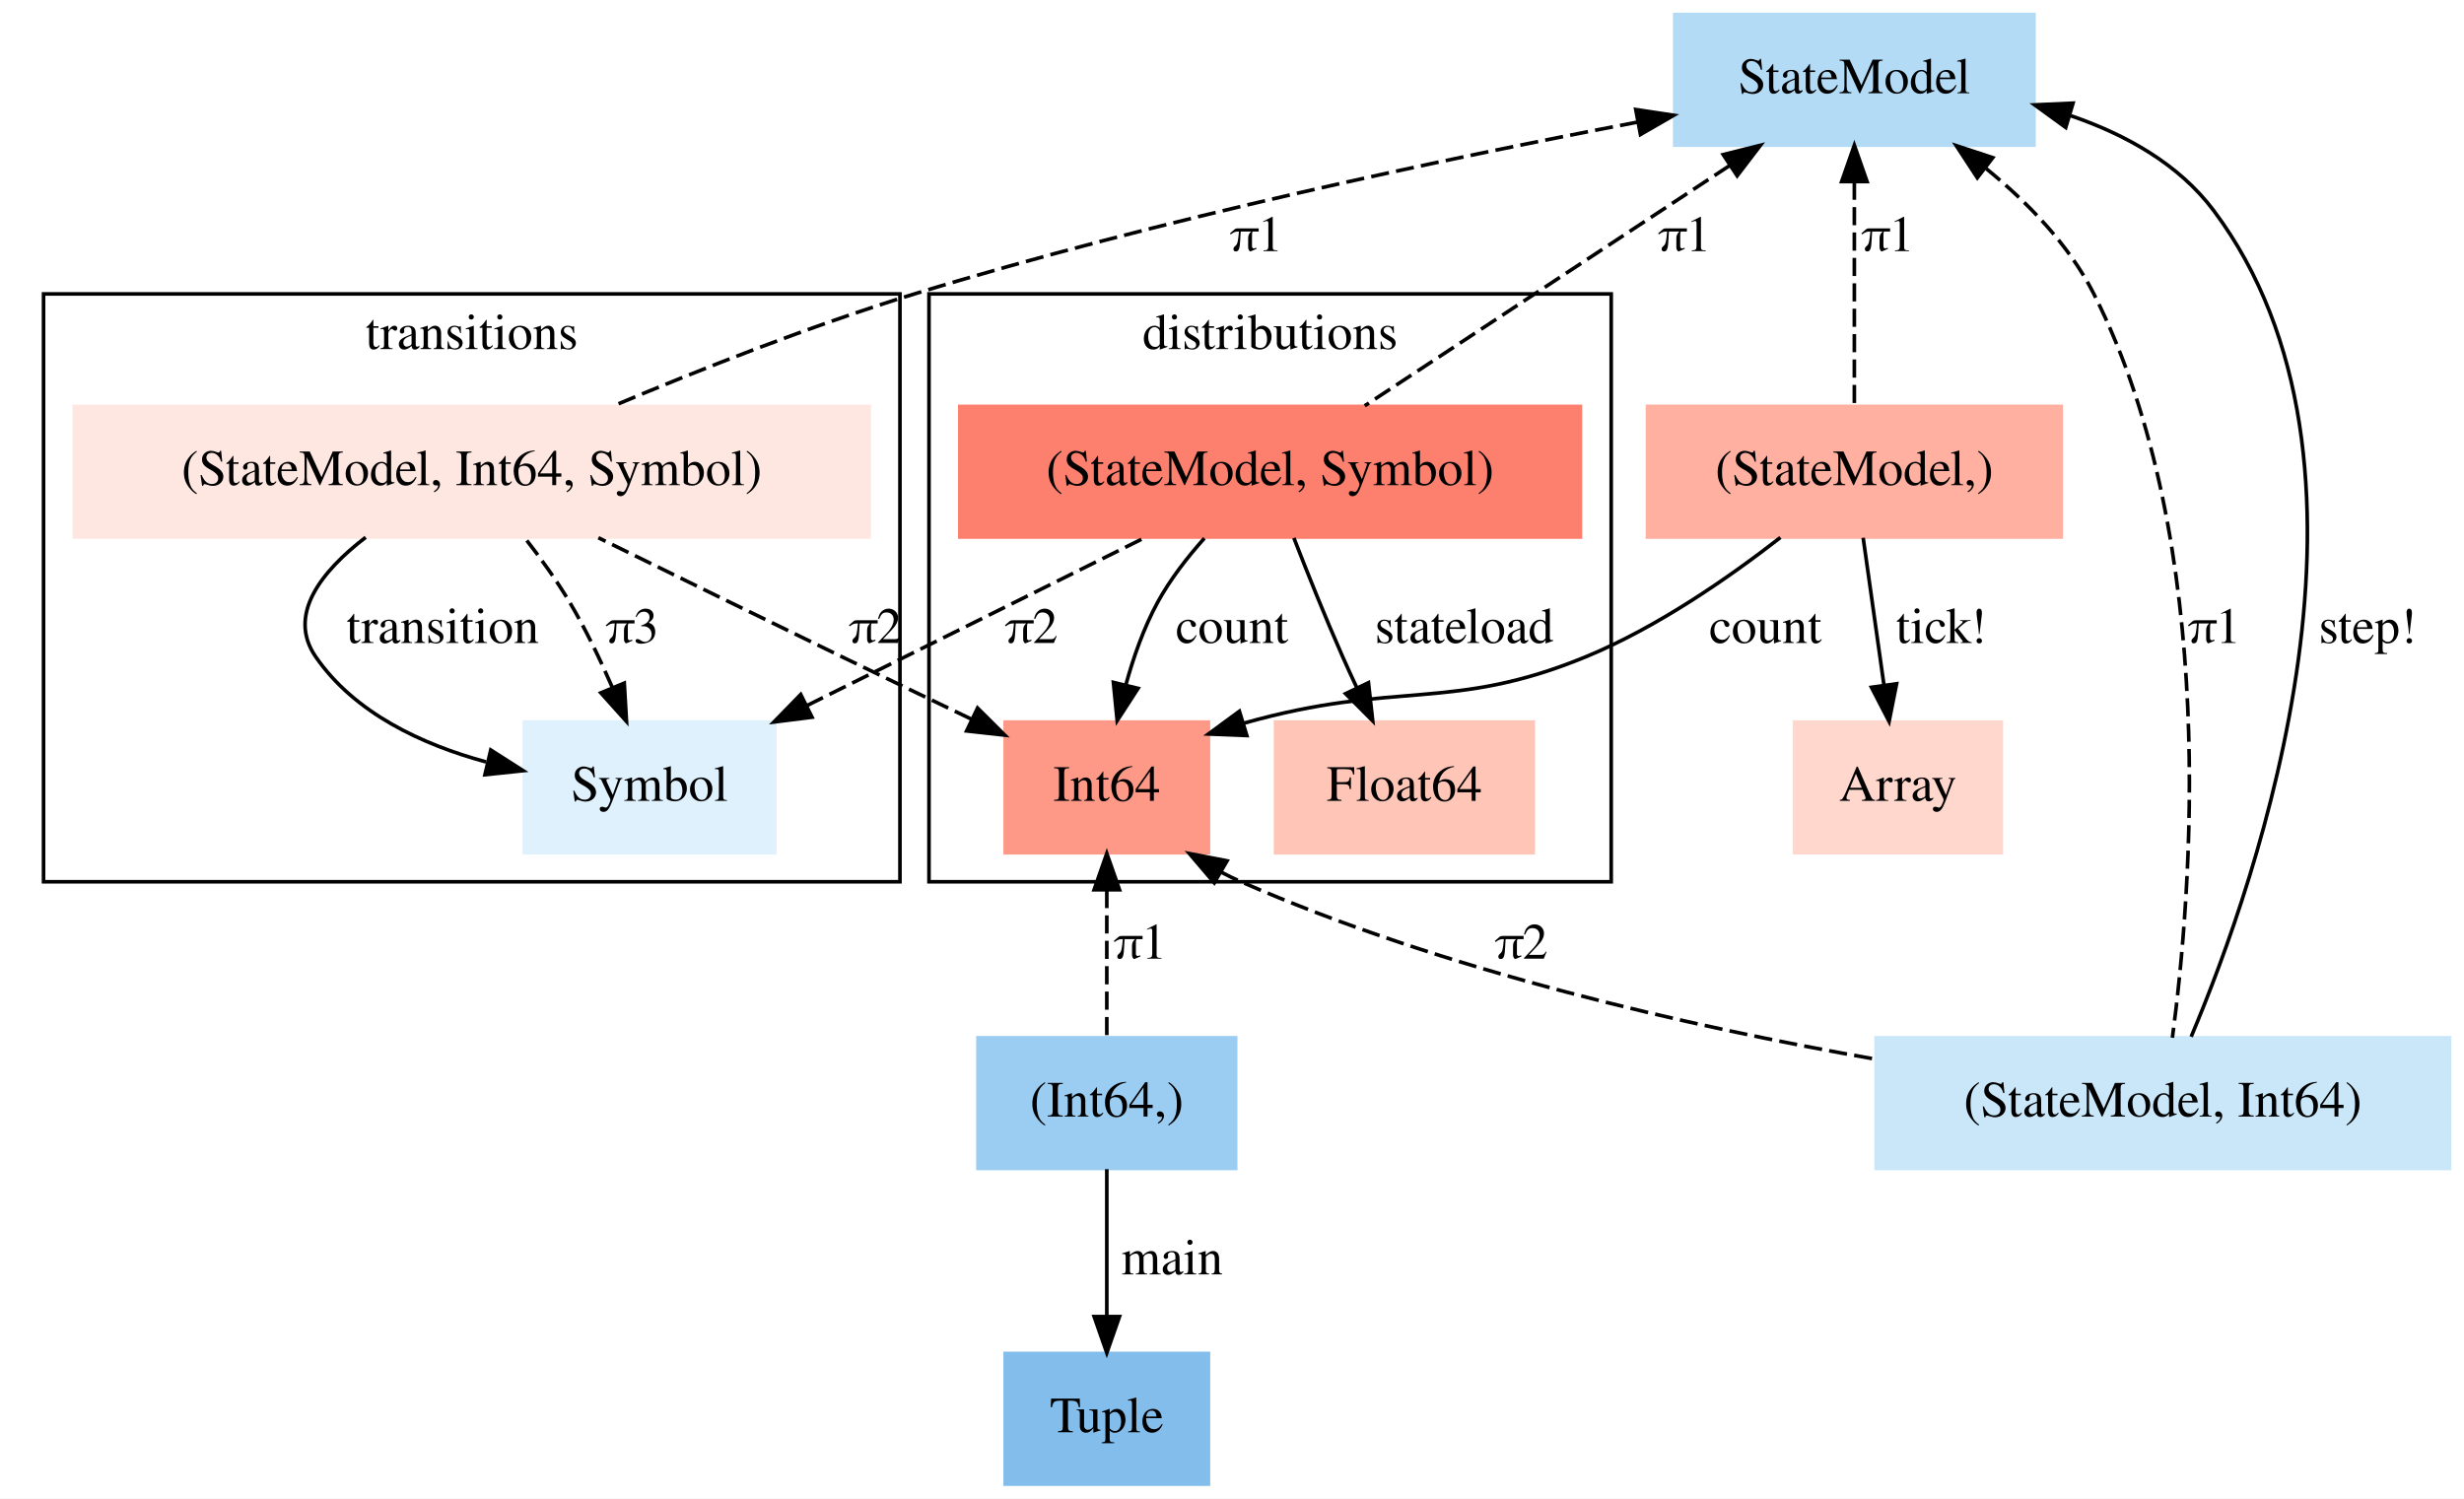
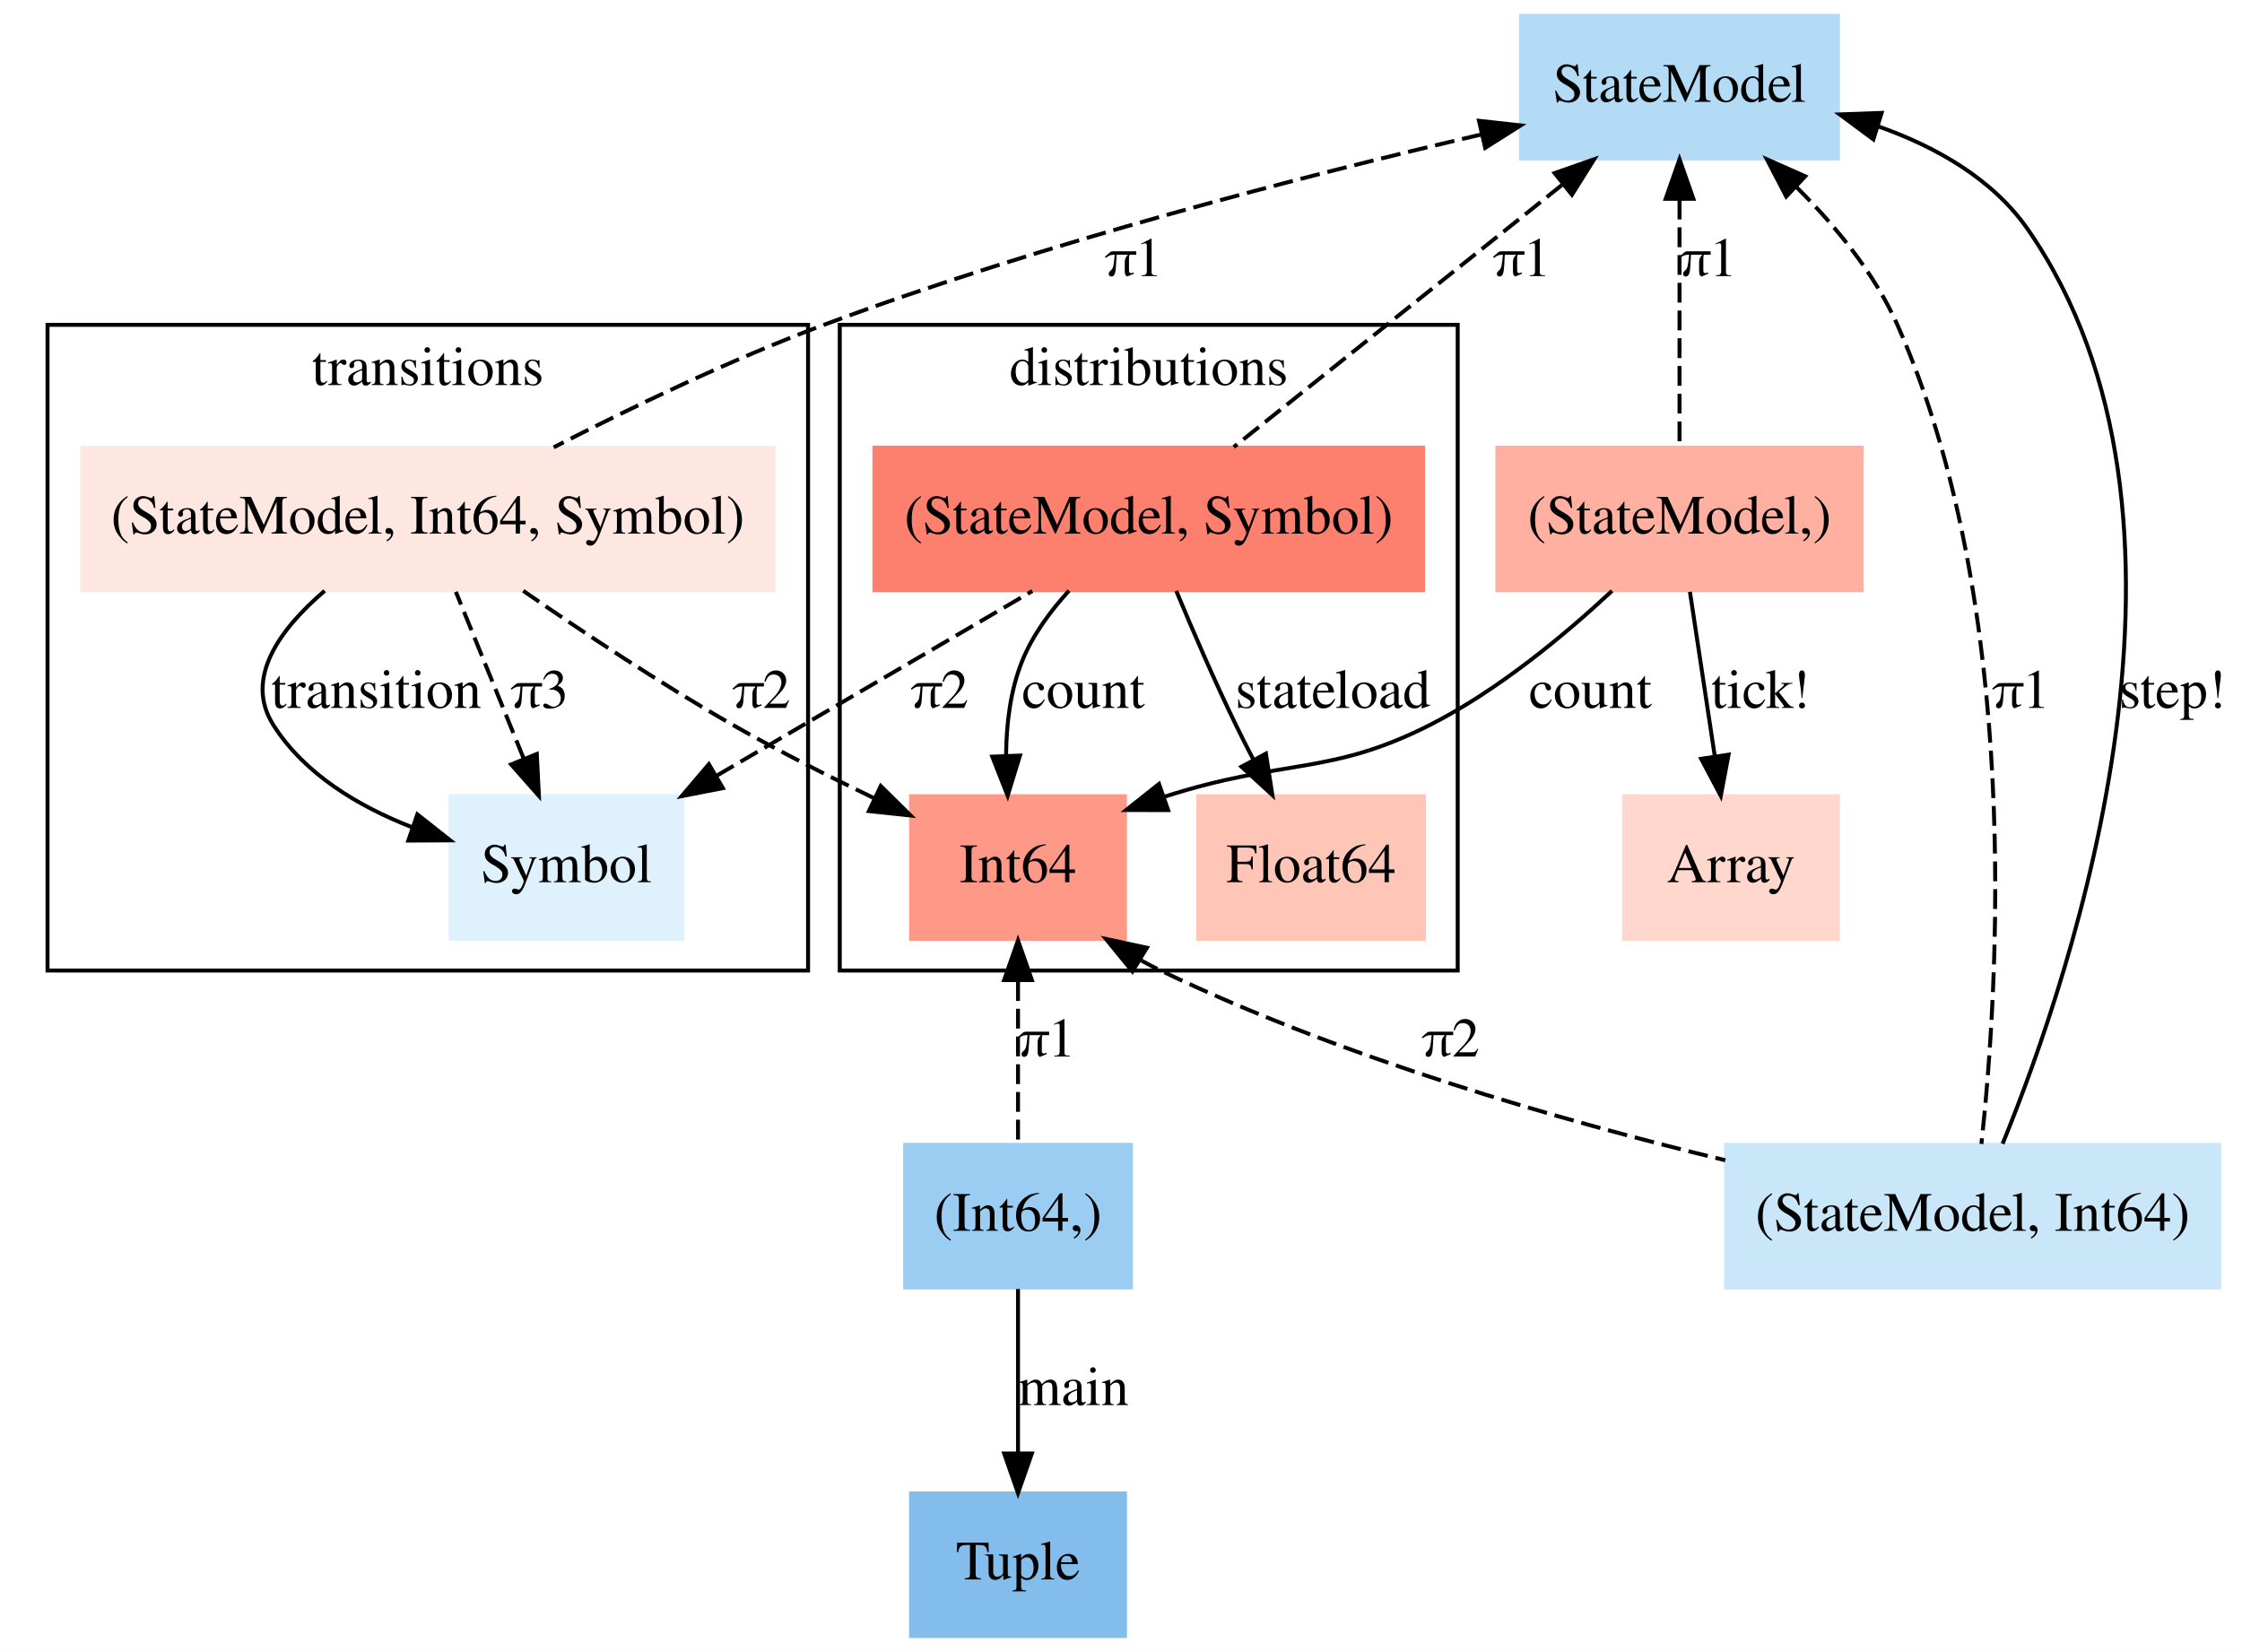
- <svg xmlns="http://www.w3.org/2000/svg" width="679pt" height="413pt" viewBox="0.00 0.00 679.00 413.00">
-   <g id="graph0" class="graph" transform="scale(1 1) rotate(0) translate(4 409)">
-     <polygon fill="white" stroke="none" points="-4,4 -4,-409 675,-409 675,4 -4,4" />
+ <svg xmlns="http://www.w3.org/2000/svg" width="566pt" height="417pt" viewBox="0.00 0.00 566.00 417.00">
+   <g id="graph0" class="graph" transform="scale(1 1) rotate(0) translate(4 413)">
+     <polygon fill="white" stroke="none" points="-4,4 -4,-413 562,-413 562,4 -4,4" />
    <g id="clust1" class="cluster">
-       <polygon fill="none" stroke="black" points="8,-166 8,-328 244,-328 244,-166 8,-166" />
-       <text text-anchor="middle" x="126" y="-312.8" font-family="Times,serif" font-size="14.00">transitions</text>
+       <polygon fill="none" stroke="black" points="8,-168 8,-331 200,-331 200,-168 8,-168" />
+       <text text-anchor="middle" x="104" y="-315.8" font-family="Times,serif" font-size="14.00">transitions</text>
    </g>
    <g id="clust2" class="cluster">
-       <polygon fill="none" stroke="black" points="252,-166 252,-328 440,-328 440,-166 252,-166" />
-       <text text-anchor="middle" x="346" y="-312.8" font-family="Times,serif" font-size="14.00">distributions</text>
+       <polygon fill="none" stroke="black" points="208,-168 208,-331 364,-331 364,-168 208,-168" />
+       <text text-anchor="middle" x="286" y="-315.8" font-family="Times,serif" font-size="14.00">distributions</text>
    </g>
    <g id="node1" class="node">
-       <polygon fill="#ffb0a0" stroke="#ffb0a0" points="564,-297 450,-297 450,-261 564,-261 564,-297" />
-       <text text-anchor="middle" x="507" y="-275.3" font-family="Times,serif" font-size="14.00">(StateModel,)</text>
+       <polygon fill="#ffb0a0" stroke="#ffb0a0" points="466,-300 374,-300 374,-264 466,-264 466,-300" />
+       <text text-anchor="middle" x="420" y="-278.3" font-family="Times,serif" font-size="14.00">(StateModel,)</text>
    </g>
    <g id="node2" class="node">
-       <polygon fill="#ffd7cd" stroke="#ffd7cd" points="547.5,-210 490.5,-210 490.5,-174 547.5,-174 547.5,-210" />
-       <text text-anchor="middle" x="519" y="-188.3" font-family="Times,serif" font-size="14.00">Array</text>
+       <polygon fill="#ffd7cd" stroke="#ffd7cd" points="460,-212 406,-212 406,-176 460,-176 460,-212" />
+       <text text-anchor="middle" x="433" y="-190.3" font-family="Times,serif" font-size="14.00">Array</text>
    </g>
    <g id="edge8" class="edge">
-       <path fill="none" stroke="black" d="M509.428,-260.799C511.071,-249.163 513.276,-233.548 515.155,-220.237" />
-       <polygon fill="black" stroke="black" points="518.643,-220.567 516.575,-210.175 511.712,-219.588 518.643,-220.567" />
-       <text text-anchor="middle" x="531" y="-231.8" font-family="Times,serif" font-size="14.00">tick!</text>
+       <path fill="none" stroke="black" d="M422.631,-263.597C424.422,-251.746 426.83,-235.817 428.875,-222.292" />
+       <polygon fill="black" stroke="black" points="432.383,-222.495 430.418,-212.084 425.462,-221.449 432.383,-222.495" />
+       <text text-anchor="middle" x="440.5" y="-234.3" font-family="Times,serif" font-size="14.00">tick!</text>
    </g>
    <g id="node10" class="node">
-       <polygon fill="#ff9987" stroke="#ff9987" points="329,-210 273,-210 273,-174 329,-174 329,-210" />
-       <text text-anchor="middle" x="301" y="-188.3" font-family="Times,serif" font-size="14.00">Int64</text>
+       <polygon fill="#ff9987" stroke="#ff9987" points="280,-212 226,-212 226,-176 280,-176 280,-212" />
+       <text text-anchor="middle" x="253" y="-190.3" font-family="Times,serif" font-size="14.00">Int64</text>
    </g>
    <g id="edge7" class="edge">
-       <path fill="none" stroke="black" d="M486.628,-260.877C472.453,-249.841 452.641,-236.09 433,-228 395.982,-212.752 381.016,-221.634 338.762,-209.701" />
-       <polygon fill="black" stroke="black" points="339.587,-206.293 329,-206.72 337.542,-212.988 339.587,-206.293" />
-       <text text-anchor="middle" x="482.5" y="-231.8" font-family="Times,serif" font-size="14.00">count</text>
+       <path fill="none" stroke="black" d="M402.961,-263.841C391.025,-252.718 374.191,-238.725 357,-230 331.626,-217.122 320.439,-221.655 289.929,-211.868" />
+       <polygon fill="black" stroke="black" points="290.892,-208.497 280.298,-208.521 288.594,-215.11 290.892,-208.497" />
+       <text text-anchor="middle" x="397.5" y="-234.3" font-family="Times,serif" font-size="14.00">count</text>
    </g>
    <g id="node3" class="node">
-       <polygon fill="#c9e7f9" stroke="#c9e7f9" points="671,-123 513,-123 513,-87 671,-87 671,-123" />
-       <text text-anchor="middle" x="592" y="-101.3" font-family="Times,serif" font-size="14.00">(StateModel, Int64)</text>
+       <polygon fill="#c9e7f9" stroke="#c9e7f9" points="556.25,-124 431.75,-124 431.75,-88 556.25,-88 556.25,-124" />
+       <text text-anchor="middle" x="494" y="-102.3" font-family="Times,serif" font-size="14.00">(StateModel, Int64)</text>
    </g>
    <g id="node4" class="node">
-       <polygon fill="#b3dbf6" stroke="#b3dbf6" points="556.5,-405 457.5,-405 457.5,-369 556.5,-369 556.5,-405" />
-       <text text-anchor="middle" x="507" y="-383.3" font-family="Times,serif" font-size="14.00">StateModel</text>
+       <polygon fill="#b3dbf6" stroke="#b3dbf6" points="460,-409 380,-409 380,-373 460,-373 460,-409" />
+       <text text-anchor="middle" x="420" y="-387.3" font-family="Times,serif" font-size="14.00">StateModel</text>
    </g>
    <g id="edge11" class="edge">
-       <path fill="none" stroke="black" d="M599.816,-123.292C618.091,-166.61 658.257,-281.286 606,-351 596.403,-363.803 581.749,-371.942 566.633,-377.109" />
-       <polygon fill="black" stroke="black" points="565.255,-373.868 556.682,-380.094 567.266,-380.573 565.255,-373.868" />
-       <text text-anchor="middle" x="648.5" y="-231.8" font-family="Times,serif" font-size="14.00">step!</text>
+       <path fill="none" stroke="black" d="M501.564,-124.267C519.256,-167.566 558.18,-282.48 508,-355 499.098,-367.866 484.655,-376.003 470.021,-381.149" />
+       <polygon fill="black" stroke="black" points="468.949,-377.816 460.432,-384.118 471.02,-384.503 468.949,-377.816" />
+       <text text-anchor="middle" x="544.5" y="-234.3" font-family="Times,serif" font-size="14.00">step!</text>
    </g>
    <g id="edge13" class="edge">
-       <path fill="none" stroke="black" stroke-dasharray="5,2" d="M507,-358.931C507,-339.554 507,-314.042 507,-297.341" />
-       <polygon fill="black" stroke="black" points="503.5,-358.969 507,-368.969 510.5,-358.969 503.5,-358.969" />
-       <text text-anchor="middle" x="516.5" y="-339.8" font-family="Times,serif" font-size="14.00">π1</text>
+       <path fill="none" stroke="black" stroke-dasharray="5,2" d="M420,-362.611C420,-342.921 420,-316.981 420,-300.149" />
+       <polygon fill="black" stroke="black" points="416.5,-362.809 420,-372.809 423.5,-362.809 416.5,-362.809" />
+       <text text-anchor="middle" x="427.5" y="-343.3" font-family="Times,serif" font-size="14.00">π1</text>
    </g>
    <g id="edge15" class="edge">
-       <path fill="none" stroke="black" stroke-dasharray="5,2" d="M543.35,-362.517C554.786,-353.203 566.195,-341.477 573,-328 607.959,-258.767 599.813,-161.805 594.638,-123.016" />
-       <polygon fill="black" stroke="black" points="540.885,-359.997 535.085,-368.863 545.148,-365.55 540.885,-359.997" />
-       <text text-anchor="middle" x="606.5" y="-231.8" font-family="Times,serif" font-size="14.00">π1</text>
+       <path fill="none" stroke="black" stroke-dasharray="5,2" d="M449.476,-365.81C459.301,-356.075 469.209,-344.057 475,-331 506.648,-259.647 500.443,-163.064 496.213,-124.224" />
+       <polygon fill="black" stroke="black" points="446.94,-363.39 442.049,-372.789 451.734,-368.492 446.94,-363.39" />
+       <text text-anchor="middle" x="506.5" y="-234.3" font-family="Times,serif" font-size="14.00">π1</text>
    </g>
    <g id="node7" class="node">
-       <polygon fill="#ffe7e1" stroke="#ffe7e1" points="235.5,-297 16.5,-297 16.5,-261 235.5,-261 235.5,-297" />
-       <text text-anchor="middle" x="126" y="-275.3" font-family="Times,serif" font-size="14.00">(StateModel, Int64, Symbol)</text>
+       <polygon fill="#ffe7e1" stroke="#ffe7e1" points="191.25,-300 16.75,-300 16.75,-264 191.25,-264 191.25,-300" />
+       <text text-anchor="middle" x="104" y="-278.3" font-family="Times,serif" font-size="14.00">(StateModel, Int64, Symbol)</text>
    </g>
    <g id="edge14" class="edge">
-       <path fill="none" stroke="black" stroke-dasharray="5,2" d="M447.338,-375.36C394.399,-365.277 315.253,-348.625 248,-328 219.602,-319.291 188.454,-306.988 164.739,-297.018" />
-       <polygon fill="black" stroke="black" points="446.762,-378.813 457.237,-377.227 448.059,-371.934 446.762,-378.813" />
-       <text text-anchor="middle" x="342.5" y="-339.8" font-family="Times,serif" font-size="14.00">π1</text>
+       <path fill="none" stroke="black" stroke-dasharray="5,2" d="M369.963,-379.05C325.659,-368.717 259.584,-351.737 204,-331 180.544,-322.249 155.124,-310.008 135.782,-300.078" />
+       <polygon fill="black" stroke="black" points="369.374,-382.506 379.905,-381.343 370.947,-375.685 369.374,-382.506" />
+       <text text-anchor="middle" x="282.5" y="-343.3" font-family="Times,serif" font-size="14.00">π1</text>
    </g>
    <g id="node9" class="node">
-       <polygon fill="#fd806e" stroke="#fd806e" points="431.5,-297 260.5,-297 260.5,-261 431.5,-261 431.5,-297" />
-       <text text-anchor="middle" x="346" y="-275.3" font-family="Times,serif" font-size="14.00">(StateModel, Symbol)</text>
+       <polygon fill="#fd806e" stroke="#fd806e" points="355.25,-300 216.75,-300 216.75,-264 355.25,-264 355.25,-300" />
+       <text text-anchor="middle" x="286" y="-278.3" font-family="Times,serif" font-size="14.00">(StateModel, Symbol)</text>
    </g>
    <g id="edge12" class="edge">
-       <path fill="none" stroke="black" stroke-dasharray="5,2" d="M472.624,-363.367C442.514,-343.544 399.413,-315.166 372.07,-297.164" />
-       <polygon fill="black" stroke="black" points="470.856,-366.394 481.133,-368.969 474.705,-360.547 470.856,-366.394" />
-       <text text-anchor="middle" x="460.5" y="-339.8" font-family="Times,serif" font-size="14.00">π1</text>
+       <path fill="none" stroke="black" stroke-dasharray="5,2" d="M390.39,-366.356C365.301,-346.322 329.922,-318.072 307.476,-300.149" />
+       <polygon fill="black" stroke="black" points="388.472,-369.304 398.471,-372.809 392.84,-363.834 388.472,-369.304" />
+       <text text-anchor="middle" x="380.5" y="-343.3" font-family="Times,serif" font-size="14.00">π1</text>
    </g>
    <g id="node5" class="node">
-       <polygon fill="#9bcdf2" stroke="#9bcdf2" points="336.5,-123 265.5,-123 265.5,-87 336.5,-87 336.5,-123" />
-       <text text-anchor="middle" x="301" y="-101.3" font-family="Times,serif" font-size="14.00">(Int64,)</text>
+       <polygon fill="#9bcdf2" stroke="#9bcdf2" points="281.5,-124 224.5,-124 224.5,-88 281.5,-88 281.5,-124" />
+       <text text-anchor="middle" x="253" y="-102.3" font-family="Times,serif" font-size="14.00">(Int64,)</text>
    </g>
    <g id="node6" class="node">
-       <polygon fill="#82bdec" stroke="#82bdec" points="329,-36 273,-36 273,-0 329,-0 329,-36" />
-       <text text-anchor="middle" x="301" y="-14.3" font-family="Times,serif" font-size="14.00">Tuple</text>
+       <polygon fill="#82bdec" stroke="#82bdec" points="280,-36 226,-36 226,-0 280,-0 280,-36" />
+       <text text-anchor="middle" x="253" y="-14.3" font-family="Times,serif" font-size="14.00">Tuple</text>
    </g>
    <g id="edge16" class="edge">
-       <path fill="none" stroke="black" d="M301,-86.799C301,-75.163 301,-59.548 301,-46.237" />
-       <polygon fill="black" stroke="black" points="304.5,-46.175 301,-36.175 297.5,-46.175 304.5,-46.175" />
-       <text text-anchor="middle" x="319" y="-57.8" font-family="Times,serif" font-size="14.00">main</text>
+       <path fill="none" stroke="black" d="M253,-87.597C253,-75.746 253,-59.817 253,-46.292" />
+       <polygon fill="black" stroke="black" points="256.5,-46.084 253,-36.084 249.5,-46.084 256.5,-46.084" />
+       <text text-anchor="middle" x="267" y="-58.3" font-family="Times,serif" font-size="14.00">main</text>
    </g>
    <g id="node8" class="node">
-       <polygon fill="#dff1fc" stroke="#dff1fc" points="209.5,-210 140.5,-210 140.5,-174 209.5,-174 209.5,-210" />
-       <text text-anchor="middle" x="175" y="-188.3" font-family="Times,serif" font-size="14.00">Symbol</text>
+       <polygon fill="#dff1fc" stroke="#dff1fc" points="168.25,-212 109.75,-212 109.75,-176 168.25,-176 168.25,-212" />
+       <text text-anchor="middle" x="139" y="-190.3" font-family="Times,serif" font-size="14.00">Symbol</text>
    </g>
    <g id="edge1" class="edge">
-       <path fill="none" stroke="black" d="M96.768,-260.924C84.621,-251.589 75.006,-239.594 83,-228 93.704,-212.476 112.273,-203.832 129.938,-199.021" />
-       <polygon fill="black" stroke="black" points="131.238,-202.31 140.168,-196.609 129.632,-195.497 131.238,-202.31" />
-       <text text-anchor="middle" x="118" y="-231.8" font-family="Times,serif" font-size="14.00">transition</text>
+       <path fill="none" stroke="black" d="M77.959,-263.851C66.67,-254.207 57.546,-241.771 65,-230 72.892,-217.536 86.551,-209.426 100.003,-204.187" />
+       <polygon fill="black" stroke="black" points="101.358,-207.422 109.675,-200.859 99.081,-200.803 101.358,-207.422" />
+       <text text-anchor="middle" x="91" y="-234.3" font-family="Times,serif" font-size="14.00">transition</text>
    </g>
    <g id="edge10" class="edge">
-       <path fill="none" stroke="black" stroke-dasharray="5,2" d="M164.742,-219.548C161.37,-227.302 157.357,-235.661 153,-243 149.396,-249.071 144.895,-255.299 140.607,-260.786" />
-       <polygon fill="black" stroke="black" points="168.033,-220.749 168.648,-210.172 161.572,-218.057 168.033,-220.749" />
-       <text text-anchor="middle" x="170.5" y="-231.8" font-family="Times,serif" font-size="14.00">π3</text>
+       <path fill="none" stroke="black" stroke-dasharray="5,2" d="M128.219,-221.491C122.646,-235.184 116.001,-251.511 111.083,-263.597" />
+       <polygon fill="black" stroke="black" points="131.519,-222.666 132.047,-212.084 125.036,-220.027 131.519,-222.666" />
+       <text text-anchor="middle" x="132.5" y="-234.3" font-family="Times,serif" font-size="14.00">π3</text>
    </g>
    <g id="edge9" class="edge">
-       <path fill="none" stroke="black" stroke-dasharray="5,2" d="M218.301,-214.524C247.143,-228.861 284.537,-247.448 311.396,-260.799" />
-       <polygon fill="black" stroke="black" points="219.773,-211.347 209.261,-210.03 216.658,-217.616 219.773,-211.347" />
-       <text text-anchor="middle" x="280.5" y="-231.8" font-family="Times,serif" font-size="14.00">π2</text>
+       <path fill="none" stroke="black" stroke-dasharray="5,2" d="M176.887,-217.165C201.716,-231.691 233.697,-250.401 256.606,-263.803" />
+       <polygon fill="black" stroke="black" points="178.491,-214.049 168.093,-212.02 174.957,-220.091 178.491,-214.049" />
+       <text text-anchor="middle" x="233.5" y="-234.3" font-family="Times,serif" font-size="14.00">π2</text>
    </g>
    <g id="edge2" class="edge">
-       <path fill="none" stroke="black" d="M327.887,-260.668C323.149,-255.368 318.418,-249.272 315,-243 311.204,-236.034 308.364,-227.949 306.27,-220.338" />
-       <polygon fill="black" stroke="black" points="309.619,-219.294 303.859,-210.401 302.816,-220.944 309.619,-219.294" />
-       <text text-anchor="middle" x="335.5" y="-231.8" font-family="Times,serif" font-size="14.00">count</text>
+       <path fill="none" stroke="black" d="M265.883,-263.894C261.101,-258.683 256.627,-252.575 254,-246 251.063,-238.65 250.055,-230.216 249.987,-222.351" />
+       <polygon fill="black" stroke="black" points="253.493,-222.261 250.384,-212.133 246.498,-221.989 253.493,-222.261" />
+       <text text-anchor="middle" x="269.5" y="-234.3" font-family="Times,serif" font-size="14.00">count</text>
    </g>
    <g id="node11" class="node">
-       <polygon fill="#ffc5b7" stroke="#ffc5b7" points="418.5,-210 347.5,-210 347.5,-174 418.5,-174 418.5,-210" />
-       <text text-anchor="middle" x="383" y="-188.3" font-family="Times,serif" font-size="14.00">Float64</text>
+       <polygon fill="#ffc5b7" stroke="#ffc5b7" points="355.5,-212 298.5,-212 298.5,-176 355.5,-176 355.5,-212" />
+       <text text-anchor="middle" x="327" y="-190.3" font-family="Times,serif" font-size="14.00">Float64</text>
    </g>
    <g id="edge3" class="edge">
-       <path fill="none" stroke="black" d="M352.549,-260.749C356.317,-251.055 361.236,-238.774 366,-228 367.244,-225.187 368.583,-222.267 369.944,-219.368" />
-       <polygon fill="black" stroke="black" points="373.109,-220.862 374.278,-210.332 366.798,-217.835 373.109,-220.862" />
-       <text text-anchor="middle" x="399.5" y="-231.8" font-family="Times,serif" font-size="14.00">stateload</text>
+       <path fill="none" stroke="black" d="M292.954,-263.826C297.106,-253.852 302.606,-241.102 308,-230 309.376,-227.169 310.863,-224.237 312.379,-221.331" />
+       <polygon fill="black" stroke="black" points="315.587,-222.755 317.216,-212.286 309.414,-219.454 315.587,-222.755" />
+       <text text-anchor="middle" x="332.5" y="-234.3" font-family="Times,serif" font-size="14.00">stateload</text>
    </g>
    <g id="edge5" class="edge">
-       <path fill="none" stroke="black" stroke-dasharray="5,2" d="M332.568,-168.625C334.372,-167.677 336.189,-166.794 338,-166 394.024,-141.444 461.596,-126.101 512.956,-117.084" />
-       <polygon fill="black" stroke="black" points="330.614,-165.713 323.743,-173.779 334.144,-171.758 330.614,-165.713" />
-       <text text-anchor="middle" x="415.5" y="-144.8" font-family="Times,serif" font-size="14.00">π2</text>
+       <path fill="none" stroke="black" stroke-dasharray="5,2" d="M283.746,-170.739C285.494,-169.762 287.251,-168.841 289,-168 334.682,-146.04 389.931,-130.156 431.557,-120.111" />
+       <polygon fill="black" stroke="black" points="281.885,-167.775 275.184,-175.982 285.54,-173.745 281.885,-167.775" />
+       <text text-anchor="middle" x="362.5" y="-146.3" font-family="Times,serif" font-size="14.00">π2</text>
    </g>
    <g id="edge6" class="edge">
-       <path fill="none" stroke="black" stroke-dasharray="5,2" d="M301,-163.734C301,-150.419 301,-134.806 301,-123.175" />
-       <polygon fill="black" stroke="black" points="297.5,-163.799 301,-173.799 304.5,-163.799 297.5,-163.799" />
-       <text text-anchor="middle" x="310.5" y="-144.8" font-family="Times,serif" font-size="14.00">π1</text>
+       <path fill="none" stroke="black" stroke-dasharray="5,2" d="M253,-165.342C253,-151.774 253,-135.861 253,-124.084" />
+       <polygon fill="black" stroke="black" points="249.5,-165.597 253,-175.597 256.5,-165.597 249.5,-165.597" />
+       <text text-anchor="middle" x="260.5" y="-146.3" font-family="Times,serif" font-size="14.00">π1</text>
    </g>
    <g id="edge4" class="edge">
-       <path fill="none" stroke="black" stroke-dasharray="5,2" d="M263.61,-210.85C252.172,-216.331 239.56,-222.395 228,-228 205.64,-238.84 180.581,-251.122 160.897,-260.8" />
-       <polygon fill="black" stroke="black" points="265.385,-213.88 272.894,-206.405 262.363,-207.567 265.385,-213.88" />
-       <text text-anchor="middle" x="237.5" y="-231.8" font-family="Times,serif" font-size="14.00">π2</text>
+       <path fill="none" stroke="black" stroke-dasharray="5,2" d="M216.532,-211.571C205,-217.118 192.316,-223.54 181,-230 162.758,-240.414 143.023,-253.525 128.099,-263.845" />
+       <polygon fill="black" stroke="black" points="218.354,-214.581 225.893,-207.137 215.357,-208.255 218.354,-214.581" />
+       <text text-anchor="middle" x="188.5" y="-234.3" font-family="Times,serif" font-size="14.00">π2</text>
    </g>
  </g>
</svg>
